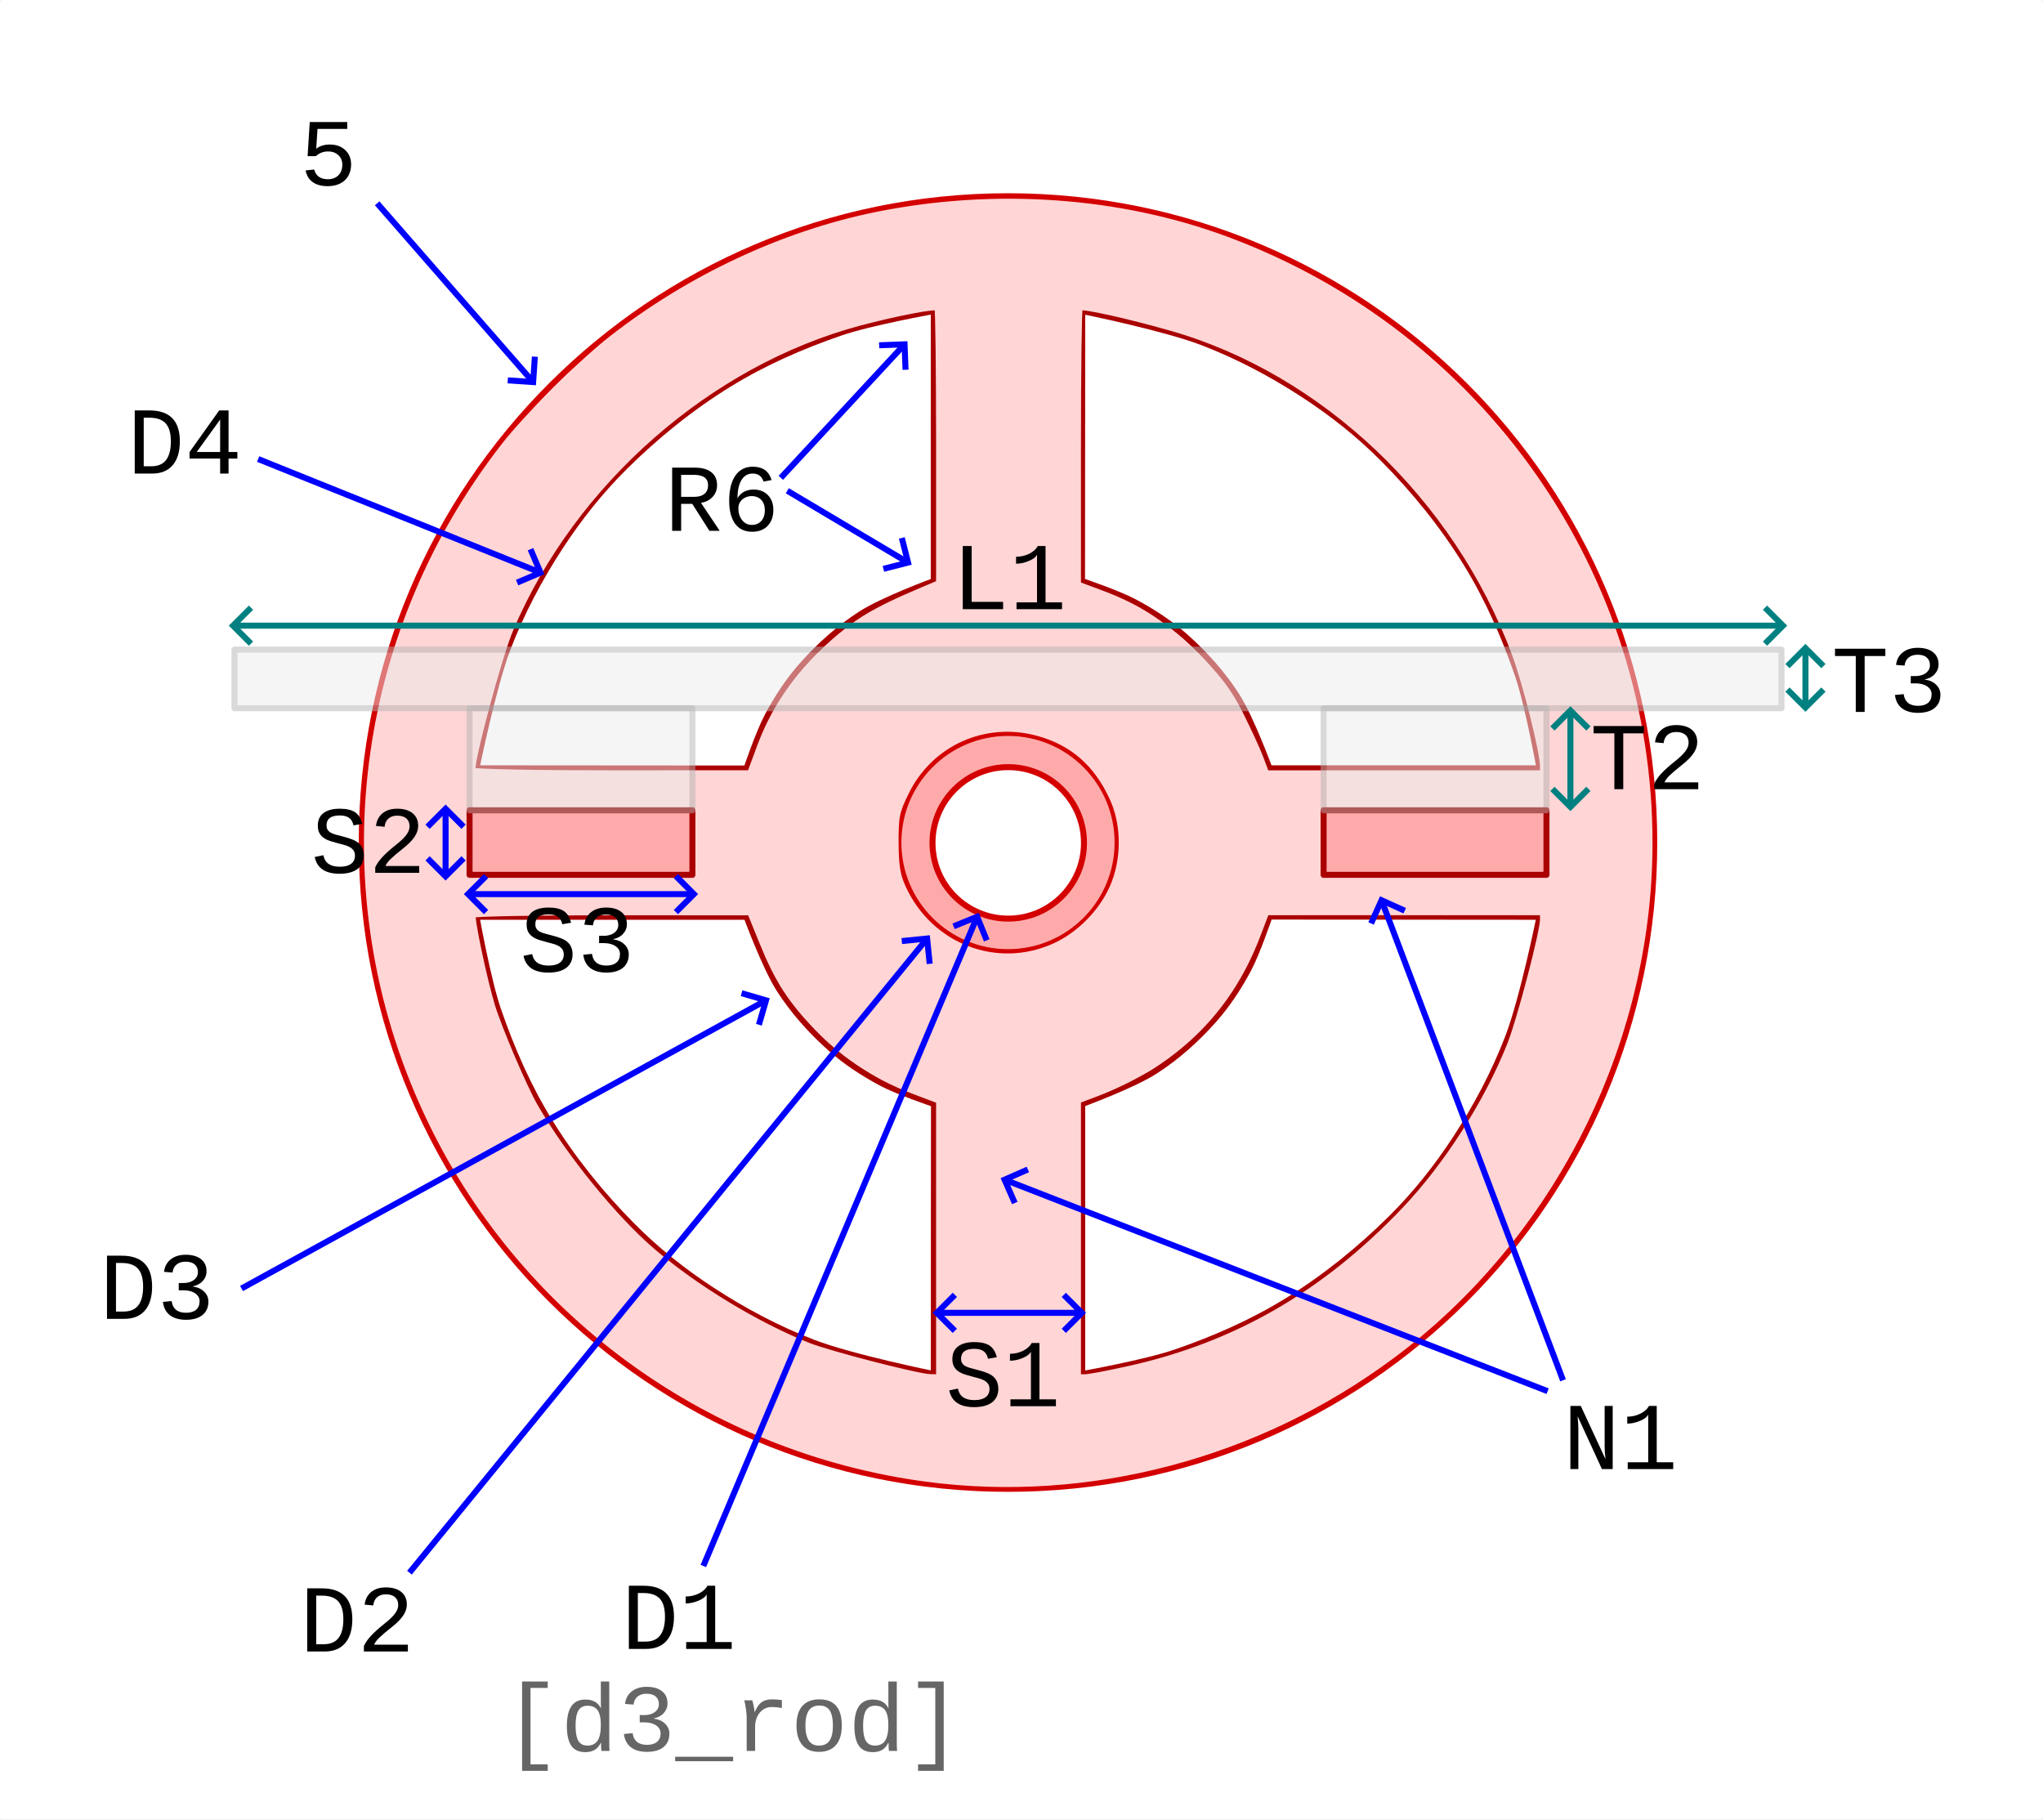
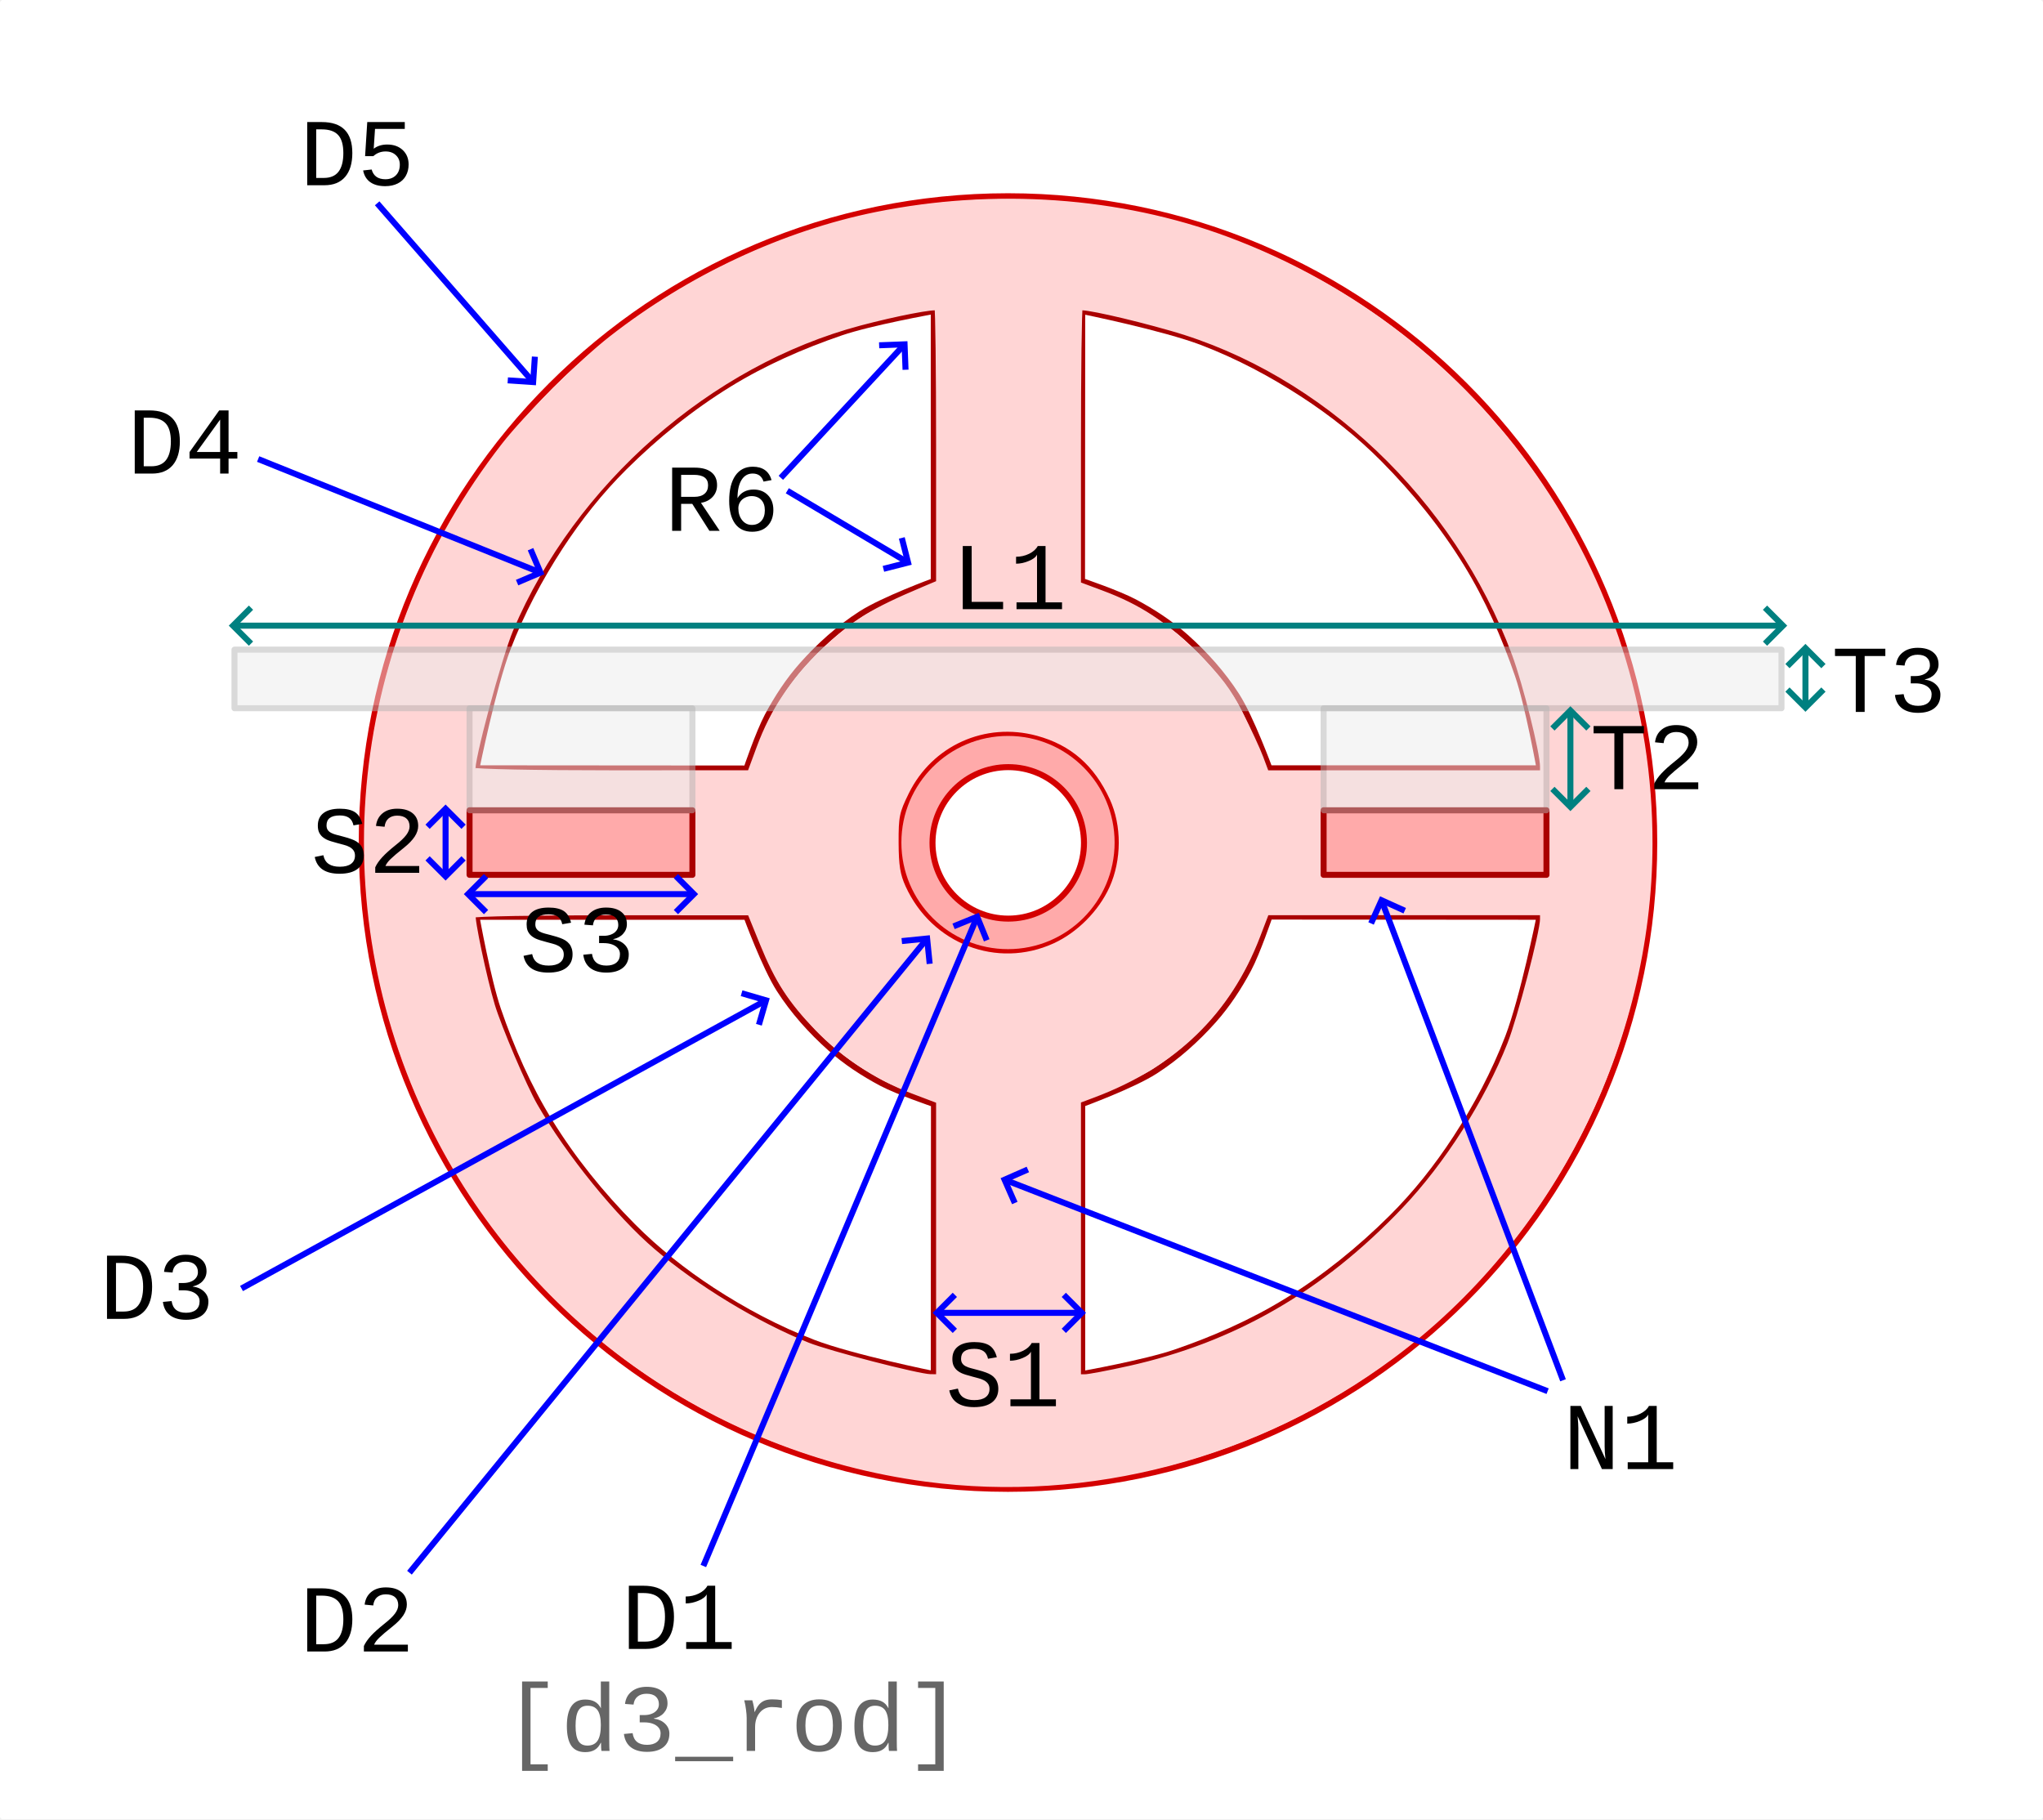
<svg xmlns="http://www.w3.org/2000/svg" width="341.118" height="303.742" viewBox="0 0 90.254 80.365" version="1.1" id="svg1">
  <defs id="defs1">
    <rect x="359" y="423" width="99" height="39" id="rect4" />
    <rect x="202.94" y="391.384" width="39.244" height="28.638" id="rect24" />
    <rect x="449.366" y="275.418" width="41.366" height="35.709" id="rect22" />
    <rect x="415.425" y="261.453" width="27.754" height="21.567" id="rect21" />
    <rect x="398.455" y="284.08" width="29.698" height="25.456" id="rect20" />
    <rect x="157.596" y="258.889" width="27.764" height="22.502" id="rect19" />
    <rect x="339.443" y="381.233" width="32.893" height="23.187" id="rect17" />
    <rect x="367.213" y="140.738" width="46.913" height="29.657" id="rect15" />
    <rect x="478.294" y="444.323" width="36.128" height="38.285" id="rect14" />
    <rect x="408.194" y="420.597" width="39.903" height="28.579" id="rect13" />
    <rect x="329.467" y="416.822" width="62.011" height="44.756" id="rect12" />
    <rect x="269.613" y="427.067" width="37.207" height="26.422" id="rect11" />
    <rect x="416.822" y="340.252" width="63.629" height="46.913" id="rect10" />
    <marker style="overflow:visible" id="ArrowWide" refX="0" refY="0" orient="auto-start-reverse" markerWidth="1" markerHeight="1" viewBox="0 0 1 1" preserveAspectRatio="xMidYMid">
      <path style="fill:none;stroke:context-stroke;stroke-width:1;stroke-linecap:butt" d="M 3,-3 0,0 3,3" transform="rotate(180,0.125,0)" id="path5" />
    </marker>
    <rect x="157.596" y="258.889" width="27.764" height="22.502" id="rect19-6" />
    <marker style="overflow:visible" id="ArrowWide-0" refX="0" refY="0" orient="auto-start-reverse" markerWidth="1" markerHeight="1" viewBox="0 0 1 1" preserveAspectRatio="xMidYMid">
      <path style="fill:none;stroke:context-stroke;stroke-width:1;stroke-linecap:butt" d="M 3,-3 0,0 3,3" transform="rotate(180,0.125,0)" id="path5-7" />
    </marker>
    <marker style="overflow:visible" id="ArrowWide-0-1" refX="0" refY="0" orient="auto-start-reverse" markerWidth="1" markerHeight="1" viewBox="0 0 1 1" preserveAspectRatio="xMidYMid">
      <path style="fill:none;stroke:context-stroke;stroke-width:1;stroke-linecap:butt" d="M 3,-3 0,0 3,3" transform="rotate(180,0.125,0)" id="path5-7-4" />
    </marker>
    <marker style="overflow:visible" id="ArrowWide-5" refX="0" refY="0" orient="auto-start-reverse" markerWidth="1" markerHeight="1" viewBox="0 0 1 1" preserveAspectRatio="xMidYMid">
      <path style="fill:none;stroke:context-stroke;stroke-width:1;stroke-linecap:butt" d="M 3,-3 0,0 3,3" transform="rotate(180,0.125,0)" id="path5-0" />
    </marker>
  </defs>
  <g id="layer1" transform="translate(-26.99556,-34.10493)">
    <rect style="opacity:1;fill:#ffffff;stroke:#ffffff;stroke-width:0.265;stroke-linejoin:round;stroke-dasharray:none" id="rect23" width="89.99" height="80.101" x="27.128" y="34.237" />
    <circle style="fill:none;stroke:#d40000;stroke-width:0.265;stroke-linejoin:round" id="path1" cx="71.526" cy="71.324" r="28.55" />
    <path style="fill:none;stroke:#aa0000;stroke-width:0.265;stroke-linejoin:round" d="m 68.247,94.804 0.009,-11.929 c 0,0 -1.587,-0.537 -2.323,-0.929 -0.801,-0.427 -1.572,-0.931 -2.251,-1.534 -0.857,-0.763 -1.638,-1.634 -2.257,-2.6 -0.633,-0.988 -1.448,-3.209 -1.448,-3.209 l -11.931,2.1e-5 c 0,0 0.496,2.775 0.951,4.104 0.587,1.714 1.324,3.394 2.274,4.937 1.031,1.676 2.285,3.225 3.67,4.621 1.062,1.071 2.257,2.018 3.52,2.842 1.406,0.917 2.905,1.712 4.472,2.313 1.709,0.655 5.313,1.384 5.313,1.384 z" id="path2-3" />
    <circle style="fill:#ffaaaa;stroke:#d40000;stroke-width:0.265;stroke-linejoin:round" id="path1-36" cx="71.526" cy="71.324" r="4.842" />
    <circle style="fill:#ffffff;stroke:#d40000;stroke-width:0.265;stroke-linejoin:round" id="path1-36-6" cx="71.537" cy="71.339" r="3.346" />
    <path style="fill:none;stroke:#aa0000;stroke-width:0.265;stroke-linejoin:round" d="m 74.805,47.845 -0.009,11.929 c 0,0 1.587,0.537 2.323,0.929 0.801,0.427 1.572,0.931 2.251,1.534 0.857,0.763 1.638,1.634 2.257,2.6 0.633,0.988 1.448,3.209 1.448,3.209 l 11.931,-2.1e-5 c 0,0 -0.496,-2.775 -0.951,-4.104 -0.587,-1.714 -1.324,-3.394 -2.274,-4.937 -1.031,-1.676 -2.285,-3.225 -3.67,-4.621 -1.062,-1.071 -2.257,-2.018 -3.52,-2.842 -1.406,-0.917 -2.905,-1.712 -4.472,-2.313 -1.709,-0.655 -5.313,-1.384 -5.313,-1.384 z" id="path2" />
    <path style="fill:none;stroke:#aa0000;stroke-width:0.265;stroke-linejoin:round" d="m 48.046,68.045 11.929,0.009 c 0,0 0.537,-1.587 0.929,-2.323 0.427,-0.801 0.931,-1.572 1.534,-2.251 0.763,-0.857 1.634,-1.638 2.6,-2.257 0.988,-0.633 3.209,-1.448 3.209,-1.448 l -2.1e-5,-11.931 c 0,0 -2.775,0.496 -4.104,0.951 -1.714,0.587 -3.394,1.324 -4.937,2.274 -1.676,1.031 -3.225,2.285 -4.621,3.67 -1.071,1.062 -2.018,2.257 -2.842,3.52 -0.917,1.406 -1.712,2.905 -2.313,4.472 -0.655,1.709 -1.384,5.313 -1.384,5.313 z" id="path2-9" />
    <path style="fill:none;stroke:#aa0000;stroke-width:0.265;stroke-linejoin:round" d="m 95.006,74.603 -11.929,-0.009 c 0,0 -0.537,1.587 -0.929,2.323 -0.427,0.801 -0.931,1.572 -1.534,2.251 -0.763,0.857 -1.634,1.638 -2.6,2.257 -0.988,0.633 -3.209,1.448 -3.209,1.448 l 2.1e-5,11.931 c 0,0 2.775,-0.496 4.104,-0.951 1.714,-0.587 3.394,-1.324 4.937,-2.274 1.676,-1.031 3.225,-2.285 4.621,-3.67 1.071,-1.062 2.018,-2.257 2.842,-3.52 0.917,-1.406 1.712,-2.905 2.313,-4.472 0.655,-1.709 1.384,-5.313 1.384,-5.313 z" id="path2-7" />
    <path style="fill:#ffd5d5;stroke:#ffd5d5;stroke-width:1;stroke-linejoin:round" d="m 256.672,375.783 c -35.706,-4.763 -66.76,-27.056 -82.471,-59.206 -18.063,-36.963 -13.43,-80.567 12.039,-113.289 3.679,-4.727 12.892,-13.904 17.858,-17.787 13.108,-10.251 28.788,-17.584 44.311,-20.723 19.708,-3.985 40.564,-2.514 58.411,4.12 42.577,15.826 70.71,56.02 70.629,100.907 -0.06,33.242 -16.397,65.691 -43.024,85.453 -22.511,16.707 -50.665,24.139 -77.753,20.526 z m 2.157,-40.022 v -23.094 l -4.53,-1.721 c -5.737,-2.179 -11.528,-5.999 -15.761,-10.398 -4.474,-4.649 -6.641,-8.001 -9.142,-14.143 l -2.111,-5.184 -23.02,-0.008 c -12.661,-0.004 -23.141,0.188 -23.288,0.426 -0.302,0.489 1.849,10.705 3.19,15.15 1.126,3.731 5.344,13.622 7.151,16.769 4.819,8.392 13.261,18.798 19.712,24.297 7.191,6.131 17.284,12.255 25.849,15.685 3.47,1.39 18.445,5.26 20.468,5.29 l 1.483,0.022 z m 31.749,21.696 c 17.833,-3.978 32.65,-12.525 45.952,-26.507 7.124,-7.488 13.871,-18.064 17.674,-27.704 1.657,-4.2 5.461,-18.732 5.461,-20.861 v -1.179 h -23.102 -23.102 l -1.496,3.909 c -4.881,12.753 -13.884,21.482 -27.388,26.551 l -2.561,0.961 v 23.113 23.113 h 1.148 c 0.632,0 3.968,-0.629 7.414,-1.398 z m -12.419,-70.6 c 4.051,-1.848 7.736,-5.554 9.579,-9.635 2.104,-4.658 2.124,-10.557 0.053,-15.07 -2.665,-5.807 -6.702,-9.319 -12.524,-10.895 -8.85,-2.396 -17.91,1.682 -21.942,9.877 -1.617,3.287 -1.773,4.04 -1.755,8.47 0.016,3.822 0.273,5.42 1.202,7.467 4.488,9.889 15.693,14.209 25.388,9.787 z m -49.334,-33.022 c 2.355,-6.38 5.672,-11.292 11.132,-16.489 4.787,-4.556 7.825,-6.418 16.311,-9.999 l 2.561,-1.081 v -22.858 c 0,-12.572 -0.124,-22.981 -0.275,-23.133 -0.369,-0.369 -6.957,0.896 -12.936,2.485 -25.17,6.687 -47.933,26.641 -58.347,51.147 -1.966,4.627 -6.829,22.815 -6.32,23.638 0.161,0.261 10.644,0.472 23.313,0.468 l 23.02,-0.006 z m 130.84,3.037 c 0,-2.396 -2.873,-13.889 -4.701,-18.803 -9.706,-26.097 -31.857,-47.128 -57.31,-54.41 -7.229,-2.069 -14.961,-3.783 -15.342,-3.402 -0.162,0.162 -0.295,10.634 -0.295,23.27 v 22.975 l 3.909,1.458 c 6.254,2.332 10.549,5.157 15.783,10.379 3.909,3.901 5.35,5.806 7.343,9.706 1.364,2.669 2.908,6.006 3.433,7.414 l 0.954,2.561 h 23.113 23.113 z" id="path3" transform="scale(0.2645833)" />
    <path style="fill:#ffd5d5;stroke:#0000ff;stroke-width:0.265;stroke-linejoin:round;marker-start:url(#ArrowWide)" d="M 67.911,75.615 45.084,103.579" id="path4" />
    <path style="fill:#ffd5d5;stroke:#0000ff;stroke-width:0.265;stroke-linejoin:round;marker-start:url(#ArrowWide)" d="M 60.778,78.326 37.665,91.024" id="path6" />
    <path style="fill:#ffd5d5;stroke:#0000ff;stroke-width:0.265;stroke-linejoin:round;marker-start:url(#ArrowWide)" d="M 50.812,59.376 C 38.4,54.383 38.4,54.383 38.4,54.383" id="path7" />
    <path style="fill:#ffd5d5;stroke:#0000ff;stroke-width:0.265;stroke-linejoin:round;marker-start:url(#ArrowWide)" d="M 50.505,50.933 43.657,43.086" id="path8" />
    <path style="fill:#ffd5d5;stroke:#0000ff;stroke-width:0.265;stroke-linejoin:round;marker-start:url(#ArrowWide)" d="m 66.912,49.364 -5.421,5.849" id="path9" />
    <path style="fill:#ffd5d5;stroke:#0000ff;stroke-width:0.265;stroke-linejoin:round;marker-start:url(#ArrowWide)" d="m 67.055,58.923 -5.279,-3.139" id="path10" />
    <text xml:space="preserve" transform="matrix(0.2645833,0,0,0.2645833,-53.92938,-36.23826)" id="text10" style="font-size:16px;line-height:normal;font-family:'Liberation Mono';-inkscape-font-specification:'Liberation Mono';text-decoration-color:#000000;white-space:pre;shape-inside:url(#rect10);display:inline;fill:#000000;stroke-width:1;-inkscape-stroke:none;stop-color:#000000">
      <tspan x="416.822" y="354.488" id="tspan1">R6</tspan>
    </text>
    <text xml:space="preserve" transform="matrix(0.2645833,0,0,0.2645833,-31.10213,-9.701582)" id="text11" style="font-size:16px;line-height:normal;font-family:'Liberation Mono';-inkscape-font-specification:'Liberation Mono';text-decoration-color:#000000;white-space:pre;shape-inside:url(#rect11);display:inline;fill:#000000;stroke-width:1;-inkscape-stroke:none;stop-color:#000000">
      <tspan x="269.613" y="441.303" id="tspan2">D2</tspan>
    </text>
    <text xml:space="preserve" transform="matrix(0.2645833,0,0,0.2645833,-55.7841,-21.68589)" id="text12" style="font-size:16px;line-height:normal;font-family:'Liberation Mono';-inkscape-font-specification:'Liberation Mono';text-decoration-color:#000000;white-space:pre;shape-inside:url(#rect12);display:inline;fill:#000000;stroke-width:1;-inkscape-stroke:none;stop-color:#000000">
      <tspan x="329.467" y="431.059" id="tspan3">D3</tspan>
    </text>
    <text xml:space="preserve" transform="matrix(0.2645833,0,0,0.2645833,-75.38833,-60.02393)" id="text13" style="font-size:16px;line-height:normal;font-family:'Liberation Mono';-inkscape-font-specification:'Liberation Mono';text-decoration-color:#000000;white-space:pre;shape-inside:url(#rect13);display:inline;fill:#000000;stroke-width:1;-inkscape-stroke:none;stop-color:#000000">
      <tspan x="408.195" y="434.832" id="tspan4">D4</tspan>
    </text>
    <text xml:space="preserve" transform="matrix(0.2645833,0,0,0.2645833,-86.31554,-79.03936)" id="text14" style="font-size:16px;line-height:normal;font-family:'Liberation Mono';-inkscape-font-specification:'Liberation Mono';text-decoration-color:#000000;white-space:pre;shape-inside:url(#rect14);display:inline;fill:#000000;stroke-width:1;-inkscape-stroke:none;stop-color:#000000">
-       <tspan x="478.293" y="458.559" id="tspan5">5</tspan>
+       <tspan x="478.293" y="458.559" id="tspan5">D5</tspan>
    </text>
    <text xml:space="preserve" transform="matrix(0.2645833,0,0,0.2645833,-1.122532,57.99749)" id="text15" style="font-size:16px;line-height:normal;font-family:'Liberation Mono';-inkscape-font-specification:'Liberation Mono';text-decoration-color:#000000;white-space:pre;shape-inside:url(#rect15);display:inline;fill:#000000;stroke-width:1;-inkscape-stroke:none;stop-color:#000000">
      <tspan x="367.213" y="154.975" id="tspan6">N1</tspan>
    </text>
    <path style="fill:#ffd5d5;stroke:#0000ff;stroke-width:0.265;stroke-linejoin:round;marker-start:url(#ArrowWide)" d="M 71.436,86.242 95.365,95.56" id="path15" />
    <path style="fill:#ffd5d5;stroke:#0000ff;stroke-width:0.265;stroke-linejoin:round;marker-start:url(#ArrowWide)" d="m 88.051,73.935 7.995,21.143" id="path16" />
    <path style="fill:#ffaaaa;stroke:#0000ff;stroke-width:0.265;stroke-linejoin:round;marker-start:url(#ArrowWide);marker-end:url(#ArrowWide)" d="m 68.449,92.1 h 6.271" id="path17" />
    <text xml:space="preserve" transform="matrix(0.2645833,0,0,0.2645833,-21.04387,-8.411116)" id="text17" style="font-size:16px;line-height:normal;font-family:'Liberation Mono';-inkscape-font-specification:'Liberation Mono';text-decoration-color:#000000;white-space:pre;shape-inside:url(#rect17);display:inline;fill:#000000;stroke-width:1;-inkscape-stroke:none;stop-color:#000000">
      <tspan x="339.443" y="395.469" id="tspan7">S1</tspan>
    </text>
    <rect style="fill:#ffaaaa;stroke:#aa0000;stroke-width:0.265;stroke-linejoin:round" id="rect3" width="2.853" height="9.845" x="-72.751" y="47.739" transform="rotate(-90)" />
    <rect style="fill:#ffaaaa;stroke:#aa0000;stroke-width:0.265;stroke-linejoin:round" id="rect3-3" width="2.853" height="9.845" x="-72.751" y="85.469" transform="rotate(-90)" />
    <path style="fill:#ffaaaa;stroke:#0000ff;stroke-width:0.265;stroke-linejoin:round;marker-start:url(#ArrowWide);marker-end:url(#ArrowWide)" d="m 46.68,69.898 v 2.853" id="path18" />
    <path style="fill:#ffaaaa;stroke:#0000ff;stroke-width:0.265;stroke-linejoin:round;marker-start:url(#ArrowWide);marker-end:url(#ArrowWide)" d="m 47.739,73.602 h 9.845" id="path19" />
    <text xml:space="preserve" transform="matrix(0.2645833,0,0,0.2645833,-0.9632696,0.3969947)" id="text19" style="font-size:16px;line-height:normal;font-family:'Liberation Mono';-inkscape-font-specification:'Liberation Mono';text-decoration-color:#000000;white-space:pre;shape-inside:url(#rect19);display:inline;fill:#000000;stroke-width:1;-inkscape-stroke:none;stop-color:#000000">
      <tspan x="157.596" y="273.125" id="tspan8">S2</tspan>
    </text>
    <text xml:space="preserve" transform="matrix(0.2645833,0,0,0.2645833,8.260625,4.763858)" id="text19-5" style="font-size:16px;line-height:normal;font-family:'Liberation Mono';-inkscape-font-specification:'Liberation Mono';text-decoration-color:#000000;white-space:pre;shape-inside:url(#rect19-6);display:inline;fill:#000000;stroke-width:1;-inkscape-stroke:none;stop-color:#000000">
      <tspan x="157.596" y="273.125" id="tspan9">S3</tspan>
    </text>
    <rect style="opacity:0.5;fill:#ececec;stroke:#b3b3b3;stroke-width:0.265;stroke-linejoin:round" id="rect3-6" width="4.507" height="9.845" x="-69.898" y="47.739" transform="rotate(-90)" />
    <rect style="opacity:0.5;fill:#ececec;stroke:#b3b3b3;stroke-width:0.265;stroke-linejoin:round" id="rect3-6-5" width="4.507" height="9.845" x="-69.898" y="85.469" transform="rotate(-90)" />
    <rect style="opacity:0.5;fill:#ececec;stroke:#b3b3b3;stroke-width:0.265;stroke-linejoin:round" id="rect3-6-4" width="2.589" height="68.342" x="-65.391" y="37.355" transform="rotate(-90)" />
    <path style="fill:#ffaaaa;stroke:#008080;stroke-width:0.265;stroke-linejoin:round;marker-start:url(#ArrowWide-0);marker-end:url(#ArrowWide-0)" d="m 106.755,62.801 v 2.494" id="path18-8" />
    <path style="fill:#ffaaaa;stroke:#008080;stroke-width:0.265;stroke-linejoin:round;marker-start:url(#ArrowWide-0-1);marker-end:url(#ArrowWide-0-1)" d="m 96.372,65.556 v 4.127" id="path18-8-6" />
    <text xml:space="preserve" transform="matrix(0.2645833,0,0,0.2645833,-8.185129,-9.962472)" id="text20" style="font-size:16px;line-height:normal;font-family:'Liberation Mono';-inkscape-font-specification:'Liberation Mono';text-decoration-color:#000000;white-space:pre;shape-inside:url(#rect20);display:inline;fill:#000000;stroke-width:1;-inkscape-stroke:none;stop-color:#000000">
      <tspan x="398.455" y="298.317" id="tspan10">T2</tspan>
    </text>
    <text xml:space="preserve" transform="matrix(0.2645833,0,0,0.2645833,-2.011203,-7.390002)" id="text21" style="font-size:16px;line-height:normal;font-family:'Liberation Mono';-inkscape-font-specification:'Liberation Mono';text-decoration-color:#000000;white-space:pre;shape-inside:url(#rect21);display:inline;fill:#000000;stroke-width:1;-inkscape-stroke:none;stop-color:#000000">
      <tspan x="415.426" y="275.69" id="tspan11">T3</tspan>
    </text>
    <path style="opacity:1;fill:#ececec;stroke:#008080;stroke-width:0.265;stroke-linejoin:round;stroke-dasharray:none;marker-start:url(#ArrowWide);marker-end:url(#ArrowWide)" d="M 37.355,61.743 H 105.697" id="path21" />
    <text xml:space="preserve" transform="matrix(0.2645833,0,0,0.2645833,-49.85913,-15.6219)" id="text22" style="font-size:16px;line-height:normal;font-family:'Liberation Mono';-inkscape-font-specification:'Liberation Mono';text-decoration-color:#000000;white-space:pre;shape-inside:url(#rect22);display:inline;fill:#000000;stroke-width:1;-inkscape-stroke:none;stop-color:#000000">
      <tspan x="449.367" y="289.654" id="tspan12">L1</tspan>
    </text>
    <path style="fill:#ffd5d5;stroke:#0000ff;stroke-width:0.265;stroke-linejoin:round;marker-start:url(#ArrowWide-5)" d="M 70.137,74.663 58.067,103.282" id="path4-7" />
    <text xml:space="preserve" transform="matrix(0.2645833,0,0,0.2645833,0.7483547,-0.3741773)" id="text23" style="font-size:16px;line-height:normal;font-family:'Liberation Mono';-inkscape-font-specification:'Liberation Mono';text-decoration-color:#000000;white-space:pre;shape-inside:url(#rect24);display:inline;fill:#000000;stroke-width:1;-inkscape-stroke:none;stop-color:#000000">
      <tspan x="202.939" y="405.619" id="tspan13">D1</tspan>
    </text>
    <text xml:space="preserve" transform="matrix(0.2645833,0,0,0.2645833,-45.77292,-4.233333)" id="text2" style="font-size:16px;line-height:normal;font-family:'Liberation Mono';-inkscape-font-specification:'Liberation Mono';text-decoration-color:#000000;white-space:pre;shape-inside:url(#rect4);fill:#666666;stroke-width:1;-inkscape-stroke:none;stop-color:#000000">
      <tspan x="359" y="437.236" id="tspan14">[d3_rod]</tspan>
    </text>
  </g>
</svg>
